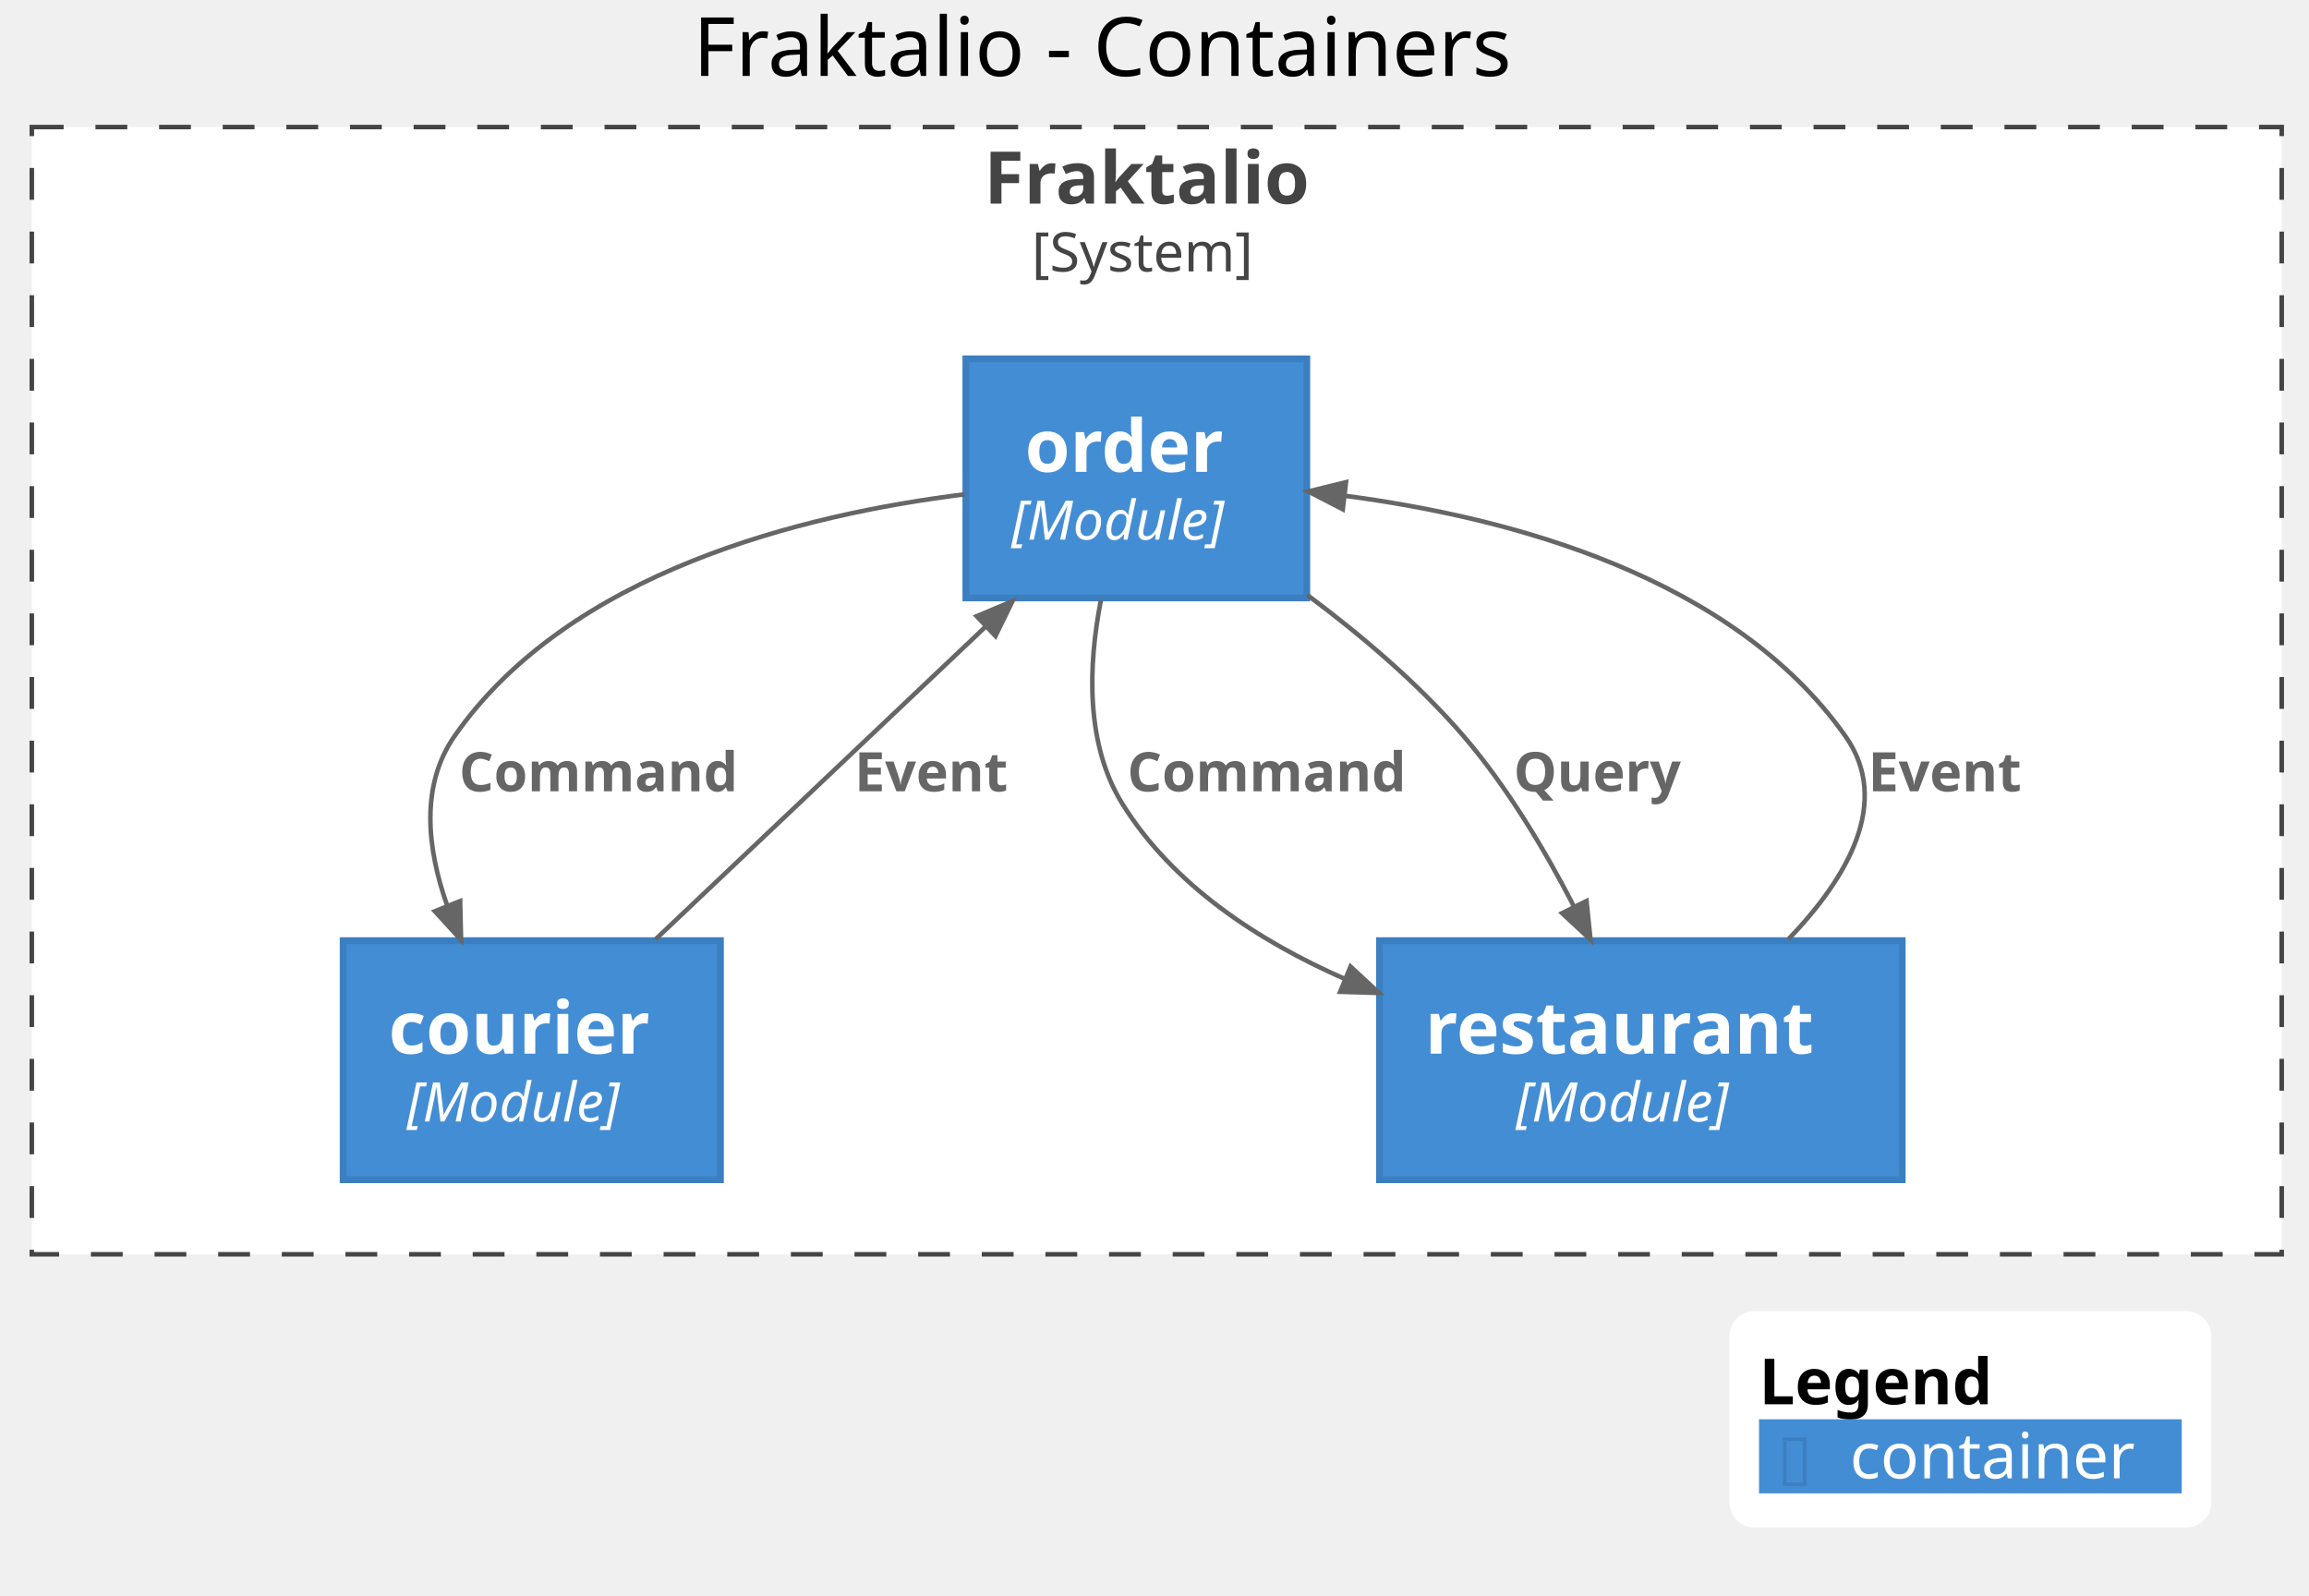
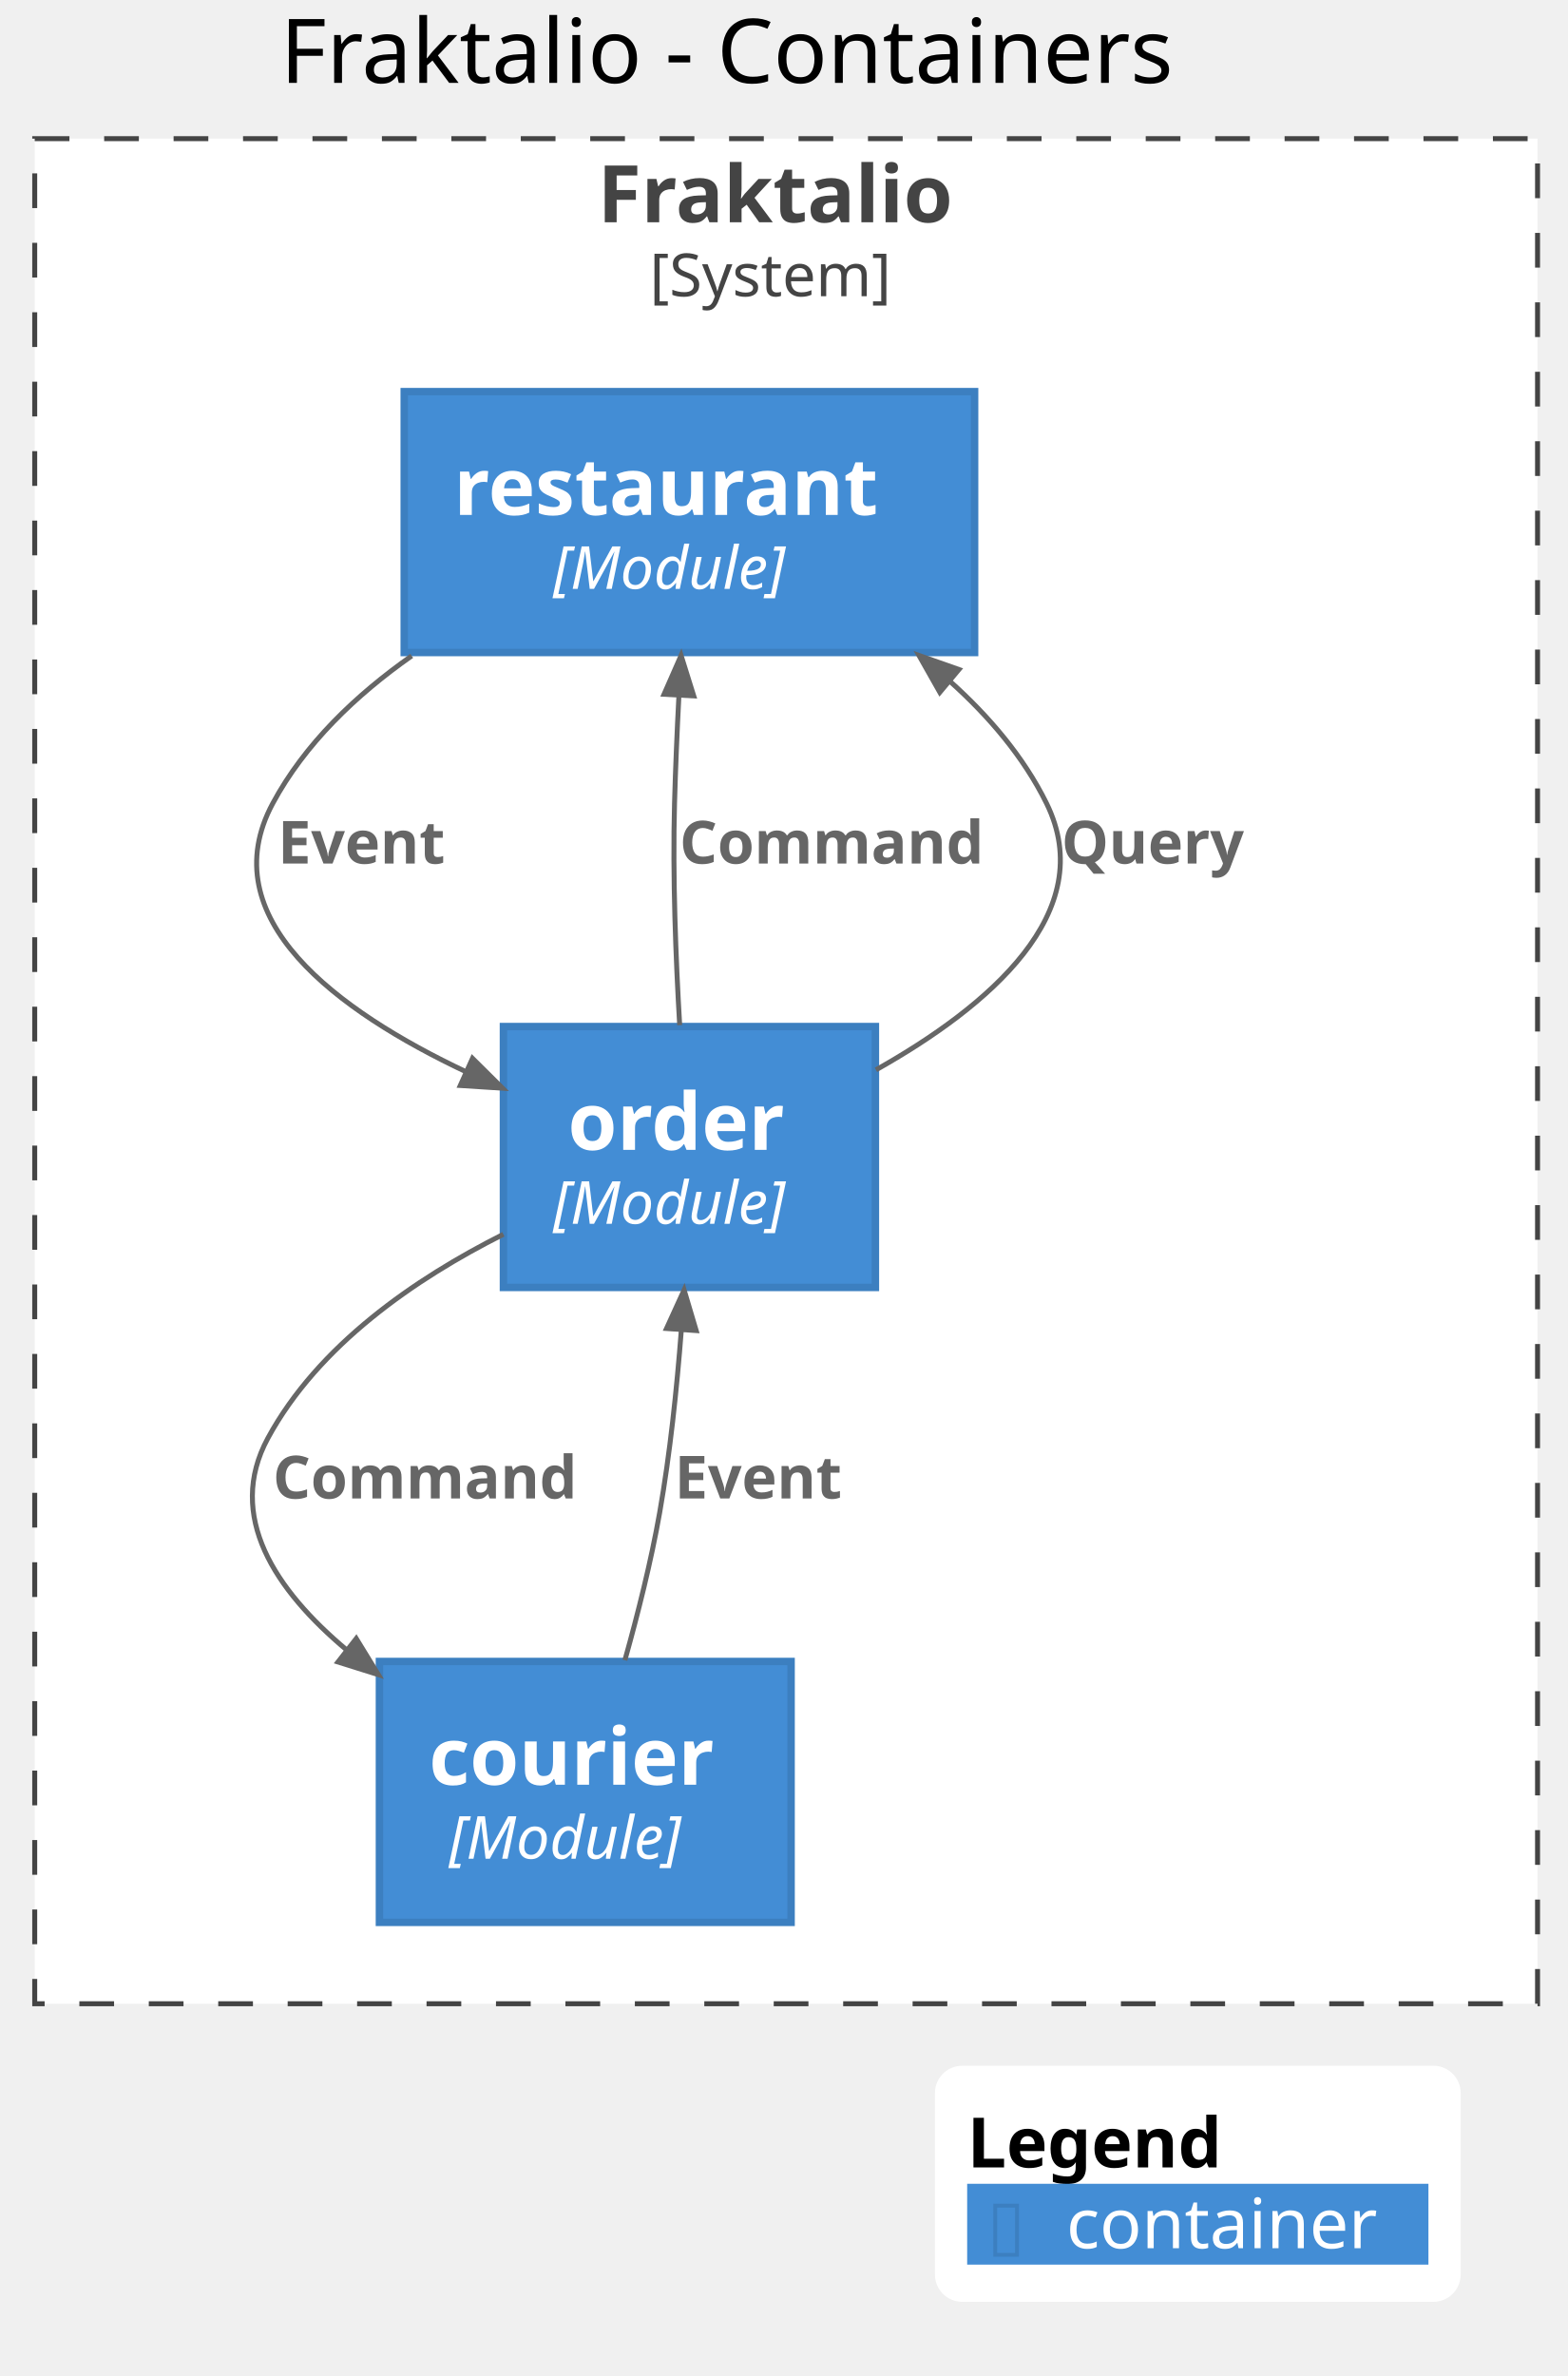
- <svg xmlns="http://www.w3.org/2000/svg" contentScriptType="application/ecmascript" contentStyleType="text/css" height="351px" preserveAspectRatio="none" style="width:508px;height:351px;background:#FFFFFF;" version="1.1" viewBox="0 0 508 351" width="508px" zoomAndPan="magnify">
+ <svg xmlns="http://www.w3.org/2000/svg" contentScriptType="application/ecmascript" contentStyleType="text/css" height="479px" preserveAspectRatio="none" style="width:316px;height:479px;background:#FFFFFF;" version="1.1" viewBox="0 0 316 479" width="316px" zoomAndPan="magnify">
  <defs />
  <g>
-     <text fill="#000000" font-family="sans-serif" font-size="18" lengthAdjust="spacing" textLength="190" x="152.5" y="16.708">Fraktalio - Containers</text>
-     <rect fill="#FFFFFF" height="248" style="stroke:#444444;stroke-width:1.0;stroke-dasharray:7.0,7.0;" width="495" x="7" y="27.953" />
-     <text fill="#444444" font-family="sans-serif" font-size="16" font-weight="bold" lengthAdjust="spacing" textLength="76" x="216.5" y="44.805">Fraktalio</text>
-     <text fill="#444444" font-family="sans-serif" font-size="12" lengthAdjust="spacing" textLength="55" x="227" y="59.717">[System]</text>
-     <rect fill="#438DD5" height="52.594" style="stroke:#3C7FC0;stroke-width:1.5;" width="75" x="212.5" y="78.953" />
-     <text fill="#FFFFFF" font-family="sans-serif" font-size="16" font-weight="bold" lengthAdjust="spacing" textLength="49" x="225.5" y="103.805">order</text>
-     <text fill="#FFFFFF" font-family="sans-serif" font-size="12" font-style="italic" lengthAdjust="spacing" textLength="55" x="222.5" y="118.717">[Module]</text>
-     <rect fill="#438DD5" height="52.594" style="stroke:#3C7FC0;stroke-width:1.5;" width="83" x="75.5" y="206.953" />
-     <text fill="#FFFFFF" font-family="sans-serif" font-size="16" font-weight="bold" lengthAdjust="spacing" textLength="63" x="85.5" y="231.805">courier</text>
-     <text fill="#FFFFFF" font-family="sans-serif" font-size="12" font-style="italic" lengthAdjust="spacing" textLength="55" x="89.5" y="246.717">[Module]</text>
-     <rect fill="#438DD5" height="52.594" style="stroke:#3C7FC0;stroke-width:1.5;" width="115" x="303.5" y="206.953" />
-     <text fill="#FFFFFF" font-family="sans-serif" font-size="16" font-weight="bold" lengthAdjust="spacing" textLength="95" x="313.5" y="231.805">restaurant</text>
-     <text fill="#FFFFFF" font-family="sans-serif" font-size="12" font-style="italic" lengthAdjust="spacing" textLength="55" x="333.5" y="246.717">[Module]</text>
-     <path d="M393.48,206.623 C406.47,193.113 416.21,176.423 406,161.953 C381.27,126.903 332.37,113.863 295.88,109.073 " fill="none" id="Fraktalio.restaurant-to-Fraktalio.order" style="stroke:#666666;stroke-width:1.0;" />
-     <polygon fill="#666666" points="287.83,108.123,295.421,112.045,296.128,106.087,287.83,108.123" style="stroke:#666666;stroke-width:1.0;" />
-     <text fill="#666666" font-family="sans-serif" font-size="12" font-weight="bold" lengthAdjust="spacing" textLength="39" x="411" y="174.092">Event</text>
-     <path d="M242.2,132.063 C239.42,146.313 238.75,163.763 247,176.953 C258.13,194.743 276.78,206.983 295.81,215.343 " fill="none" id="Fraktalio.order-to-Fraktalio.restaurant" style="stroke:#666666;stroke-width:1.0;" />
-     <polygon fill="#666666" points="303.39,218.463,297.132,212.646,294.85,218.195,303.39,218.463" style="stroke:#666666;stroke-width:1.0;" />
-     <text fill="#666666" font-family="sans-serif" font-size="12" font-weight="bold" lengthAdjust="spacing" textLength="69" x="248" y="174.092">Command</text>
-     <path d="M287.65,130.923 C299.53,139.783 312.13,150.463 322,161.953 C331.6,173.133 339.9,187.043 346.35,199.553 " fill="none" id="Fraktalio.order-to-Fraktalio.restaurant-1" style="stroke:#666666;stroke-width:1.0;" />
-     <polygon fill="#666666" points="349.93,206.723,349.042,198.225,343.674,200.904,349.93,206.723" style="stroke:#666666;stroke-width:1.0;" />
-     <text fill="#666666" font-family="sans-serif" font-size="12" font-weight="bold" lengthAdjust="spacing" textLength="42" x="333" y="174.092">Query</text>
-     <path d="M144.2,206.683 C165.26,186.733 194.52,159.013 216.93,137.783 " fill="none" id="Fraktalio.courier-to-Fraktalio.order" style="stroke:#666666;stroke-width:1.0;" />
-     <polygon fill="#666666" points="222.76,132.253,214.887,135.571,219.01,139.93,222.76,132.253" style="stroke:#666666;stroke-width:1.0;" />
-     <text fill="#666666" font-family="sans-serif" font-size="12" font-weight="bold" lengthAdjust="spacing" textLength="39" x="188" y="174.092">Event</text>
-     <path d="M212.24,108.753 C176.66,113.163 125.15,125.833 100,161.953 C92.43,172.823 93.95,186.653 98.37,199.193 " fill="none" id="Fraktalio.order-to-Fraktalio.courier" style="stroke:#666666;stroke-width:1.0;" />
-     <polygon fill="#666666" points="101.44,206.783,101.234,198.242,95.669,200.483,101.44,206.783" style="stroke:#666666;stroke-width:1.0;" />
-     <text fill="#666666" font-family="sans-serif" font-size="12" font-weight="bold" lengthAdjust="spacing" textLength="69" x="101" y="174.092">Command</text>
-     <rect fill="#FFFFFF" height="46.594" rx="5" ry="5" style="stroke:#FFFFFF;stroke-width:1.0;" width="105" x="381" y="288.953" />
-     <rect height="16.297" style="stroke:none;stroke-width:1.0;fill:none;" width="93" x="387" y="295.953" />
-     <text fill="#000000" font-family="sans-serif" font-size="14" font-weight="bold" lengthAdjust="spacing" textLength="59" x="387" y="308.948">Legend</text>
-     <text fill="#FFFFFF" font-family="sans-serif" font-size="14" lengthAdjust="spacing" textLength="0" x="450" y="308.948" />
-     <rect fill="#438DD5" height="16.297" style="stroke:none;stroke-width:1.0;" width="93" x="387" y="312.25" />
-     <text fill="#3C7FC0" font-family="sans-serif" font-size="14" lengthAdjust="spacing" textLength="8" x="391" y="325.245">▯</text>
-     <text fill="#FFFFFF" font-family="sans-serif" font-size="14" lengthAdjust="spacing" textLength="0" x="403" y="325.245" />
-     <text fill="#FFFFFF" font-family="sans-serif" font-size="14" lengthAdjust="spacing" textLength="65" x="407" y="325.245">container</text>
-     <text fill="#FFFFFF" font-family="sans-serif" font-size="14" lengthAdjust="spacing" textLength="0" x="480" y="325.245" />
-     <line style="stroke:#00000000;stroke-width:1.0;" x1="387" x2="480" y1="295.953" y2="295.953" />
-     <line style="stroke:#00000000;stroke-width:1.0;" x1="387" x2="480" y1="312.25" y2="312.25" />
-     <line style="stroke:#00000000;stroke-width:1.0;" x1="387" x2="480" y1="328.547" y2="328.547" />
-     <line style="stroke:#00000000;stroke-width:1.0;" x1="387" x2="387" y1="295.953" y2="328.547" />
-     <line style="stroke:#00000000;stroke-width:1.0;" x1="480" x2="480" y1="295.953" y2="328.547" />
+     <text fill="#000000" font-family="sans-serif" font-size="18" lengthAdjust="spacing" textLength="190" x="56.5" y="16.708">Fraktalio - Containers</text>
+     <rect fill="#FFFFFF" height="376" style="stroke:#444444;stroke-width:1.0;stroke-dasharray:7.0,7.0;" width="303" x="7" y="27.953" />
+     <text fill="#444444" font-family="sans-serif" font-size="16" font-weight="bold" lengthAdjust="spacing" textLength="76" x="120.5" y="44.805">Fraktalio</text>
+     <text fill="#444444" font-family="sans-serif" font-size="12" lengthAdjust="spacing" textLength="55" x="131" y="59.717">[System]</text>
+     <rect fill="#438DD5" height="52.594" style="stroke:#3C7FC0;stroke-width:1.5;" width="115" x="81.5" y="78.953" />
+     <text fill="#FFFFFF" font-family="sans-serif" font-size="16" font-weight="bold" lengthAdjust="spacing" textLength="95" x="91.5" y="103.805">restaurant</text>
+     <text fill="#FFFFFF" font-family="sans-serif" font-size="12" font-style="italic" lengthAdjust="spacing" textLength="55" x="111.5" y="118.717">[Module]</text>
+     <rect fill="#438DD5" height="52.594" style="stroke:#3C7FC0;stroke-width:1.5;" width="83" x="76.5" y="334.953" />
+     <text fill="#FFFFFF" font-family="sans-serif" font-size="16" font-weight="bold" lengthAdjust="spacing" textLength="63" x="86.5" y="359.805">courier</text>
+     <text fill="#FFFFFF" font-family="sans-serif" font-size="12" font-style="italic" lengthAdjust="spacing" textLength="55" x="90.5" y="374.717">[Module]</text>
+     <rect fill="#438DD5" height="52.594" style="stroke:#3C7FC0;stroke-width:1.5;" width="75" x="101.5" y="206.953" />
+     <text fill="#FFFFFF" font-family="sans-serif" font-size="16" font-weight="bold" lengthAdjust="spacing" textLength="49" x="114.5" y="231.805">order</text>
+     <text fill="#FFFFFF" font-family="sans-serif" font-size="12" font-style="italic" lengthAdjust="spacing" textLength="55" x="111.5" y="246.717">[Module]</text>
+     <path d="M125.99,334.693 C128.6,325.403 131.27,314.783 133,304.953 C135.09,293.073 136.46,279.943 137.36,268.263 " fill="none" id="Fraktalio.courier-to-Fraktalio.order" style="stroke:#666666;stroke-width:1.0;" />
+     <polygon fill="#666666" points="137.93,260.053,134.381,267.825,140.366,268.243,137.93,260.053" style="stroke:#666666;stroke-width:1.0;" />
+     <text fill="#666666" font-family="sans-serif" font-size="12" font-weight="bold" lengthAdjust="spacing" textLength="39" x="136" y="302.092">Event</text>
+     <path d="M101.49,248.833 C83.7,257.773 64.15,271.203 54,289.953 C45.53,305.603 55.49,320.553 69.89,332.623 " fill="none" id="Fraktalio.order-to-Fraktalio.courier" style="stroke:#666666;stroke-width:1.0;" />
+     <polygon fill="#666666" points="76.29,337.613,71.827,330.327,68.137,335.058,76.29,337.613" style="stroke:#666666;stroke-width:1.0;" />
+     <text fill="#666666" font-family="sans-serif" font-size="12" font-weight="bold" lengthAdjust="spacing" textLength="69" x="55" y="302.092">Command</text>
+     <path d="M83.01,132.223 C71.78,140.103 61.46,149.943 55,161.953 C42.55,185.093 67.95,203.773 93.99,216.083 " fill="none" id="Fraktalio.restaurant-to-Fraktalio.order" style="stroke:#666666;stroke-width:1.0;" />
+     <polygon fill="#666666" points="101.33,219.383,95.266,213.364,92.804,218.835,101.33,219.383" style="stroke:#666666;stroke-width:1.0;" />
+     <text fill="#666666" font-family="sans-serif" font-size="12" font-weight="bold" lengthAdjust="spacing" textLength="39" x="56" y="174.092">Event</text>
+     <path d="M137.04,206.673 C136.25,193.333 135.6,176.773 136,161.953 C136.19,154.953 136.51,147.453 136.88,140.313 " fill="none" id="Fraktalio.order-to-Fraktalio.restaurant" style="stroke:#666666;stroke-width:1.0;" />
+     <polygon fill="#666666" points="137.32,132.143,133.882,139.965,139.872,140.297,137.32,132.143" style="stroke:#666666;stroke-width:1.0;" />
+     <text fill="#666666" font-family="sans-serif" font-size="12" font-weight="bold" lengthAdjust="spacing" textLength="69" x="137" y="174.092">Command</text>
+     <path d="M176.61,215.683 C199.26,202.953 221.81,183.933 211,161.953 C206.39,152.583 199.36,144.353 191.46,137.293 " fill="none" id="Fraktalio.order-to-Fraktalio.restaurant-1" style="stroke:#666666;stroke-width:1.0;" />
+     <polygon fill="#666666" points="185.28,132.133,189.488,139.569,193.34,134.968,185.28,132.133" style="stroke:#666666;stroke-width:1.0;" />
+     <text fill="#666666" font-family="sans-serif" font-size="12" font-weight="bold" lengthAdjust="spacing" textLength="42" x="214" y="174.092">Query</text>
+     <rect fill="#FFFFFF" height="46.594" rx="5" ry="5" style="stroke:#FFFFFF;stroke-width:1.0;" width="105" x="189" y="416.953" />
+     <rect height="16.297" style="stroke:none;stroke-width:1.0;fill:none;" width="93" x="195" y="423.953" />
+     <text fill="#000000" font-family="sans-serif" font-size="14" font-weight="bold" lengthAdjust="spacing" textLength="59" x="195" y="436.948">Legend</text>
+     <text fill="#FFFFFF" font-family="sans-serif" font-size="14" lengthAdjust="spacing" textLength="0" x="258" y="436.948" />
+     <rect fill="#438DD5" height="16.297" style="stroke:none;stroke-width:1.0;" width="93" x="195" y="440.25" />
+     <text fill="#3C7FC0" font-family="sans-serif" font-size="14" lengthAdjust="spacing" textLength="8" x="199" y="453.245">▯</text>
+     <text fill="#FFFFFF" font-family="sans-serif" font-size="14" lengthAdjust="spacing" textLength="0" x="211" y="453.245" />
+     <text fill="#FFFFFF" font-family="sans-serif" font-size="14" lengthAdjust="spacing" textLength="65" x="215" y="453.245">container</text>
+     <text fill="#FFFFFF" font-family="sans-serif" font-size="14" lengthAdjust="spacing" textLength="0" x="288" y="453.245" />
+     <line style="stroke:#00000000;stroke-width:1.0;" x1="195" x2="288" y1="423.953" y2="423.953" />
+     <line style="stroke:#00000000;stroke-width:1.0;" x1="195" x2="288" y1="440.25" y2="440.25" />
+     <line style="stroke:#00000000;stroke-width:1.0;" x1="195" x2="288" y1="456.547" y2="456.547" />
+     <line style="stroke:#00000000;stroke-width:1.0;" x1="195" x2="195" y1="423.953" y2="456.547" />
+     <line style="stroke:#00000000;stroke-width:1.0;" x1="288" x2="288" y1="423.953" y2="456.547" />
  </g>
</svg>
